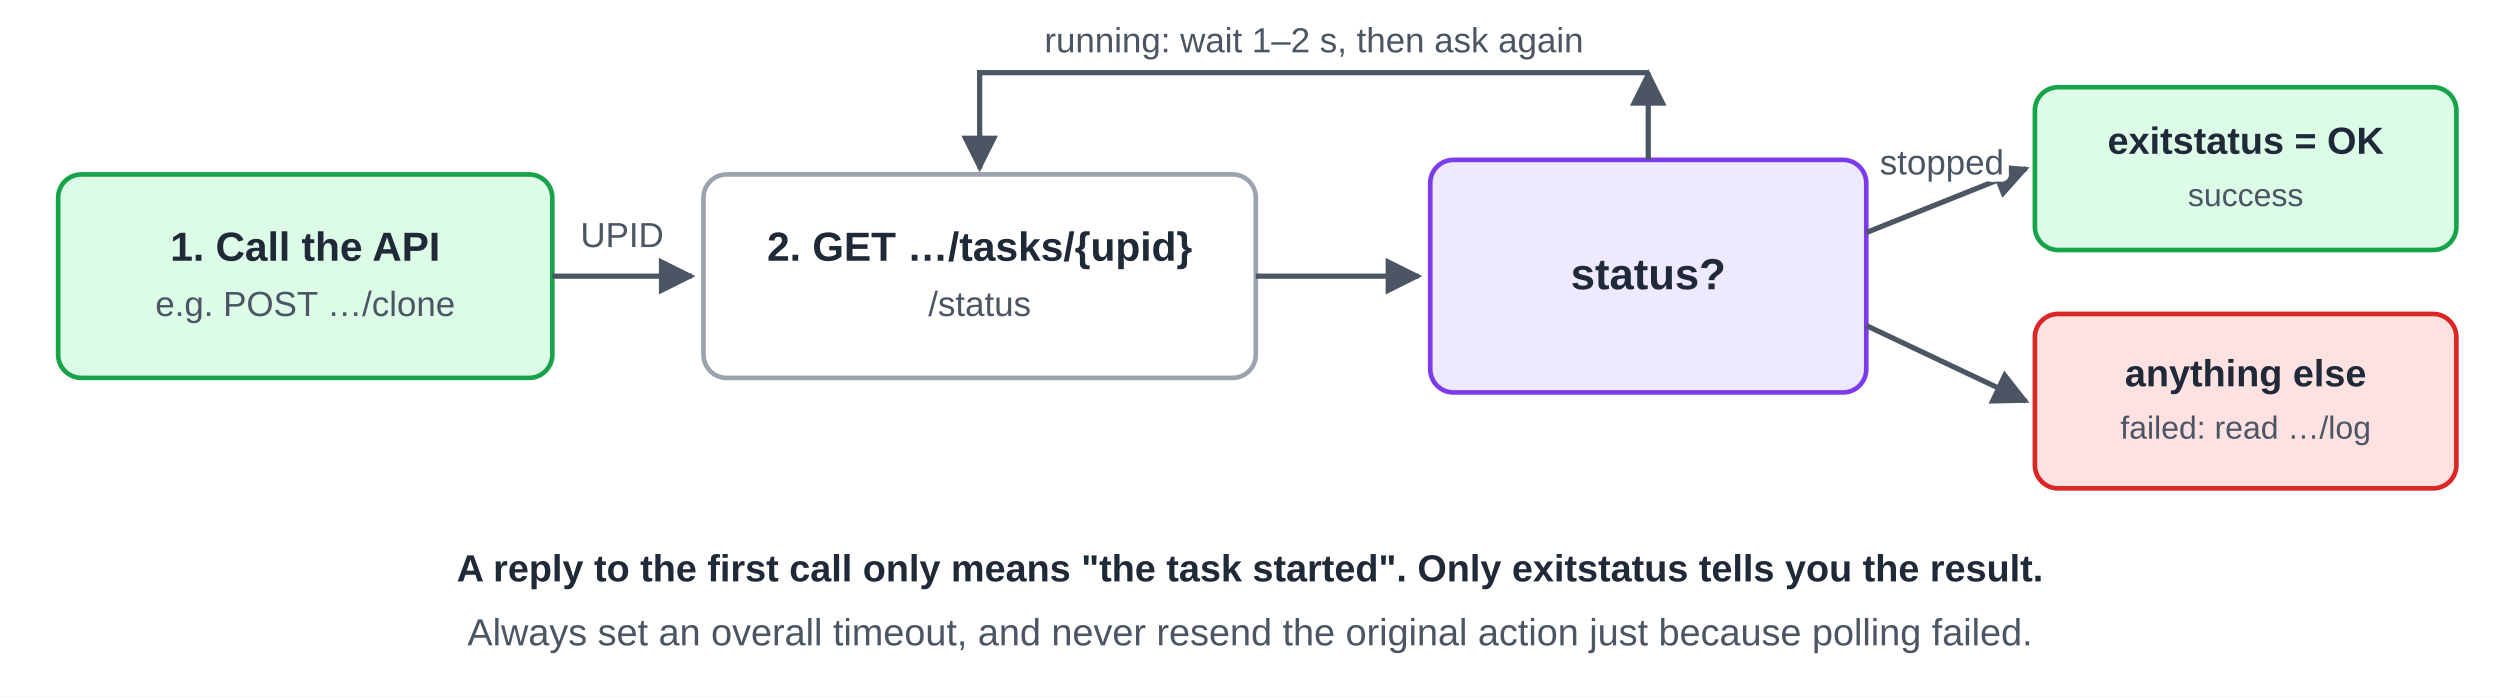
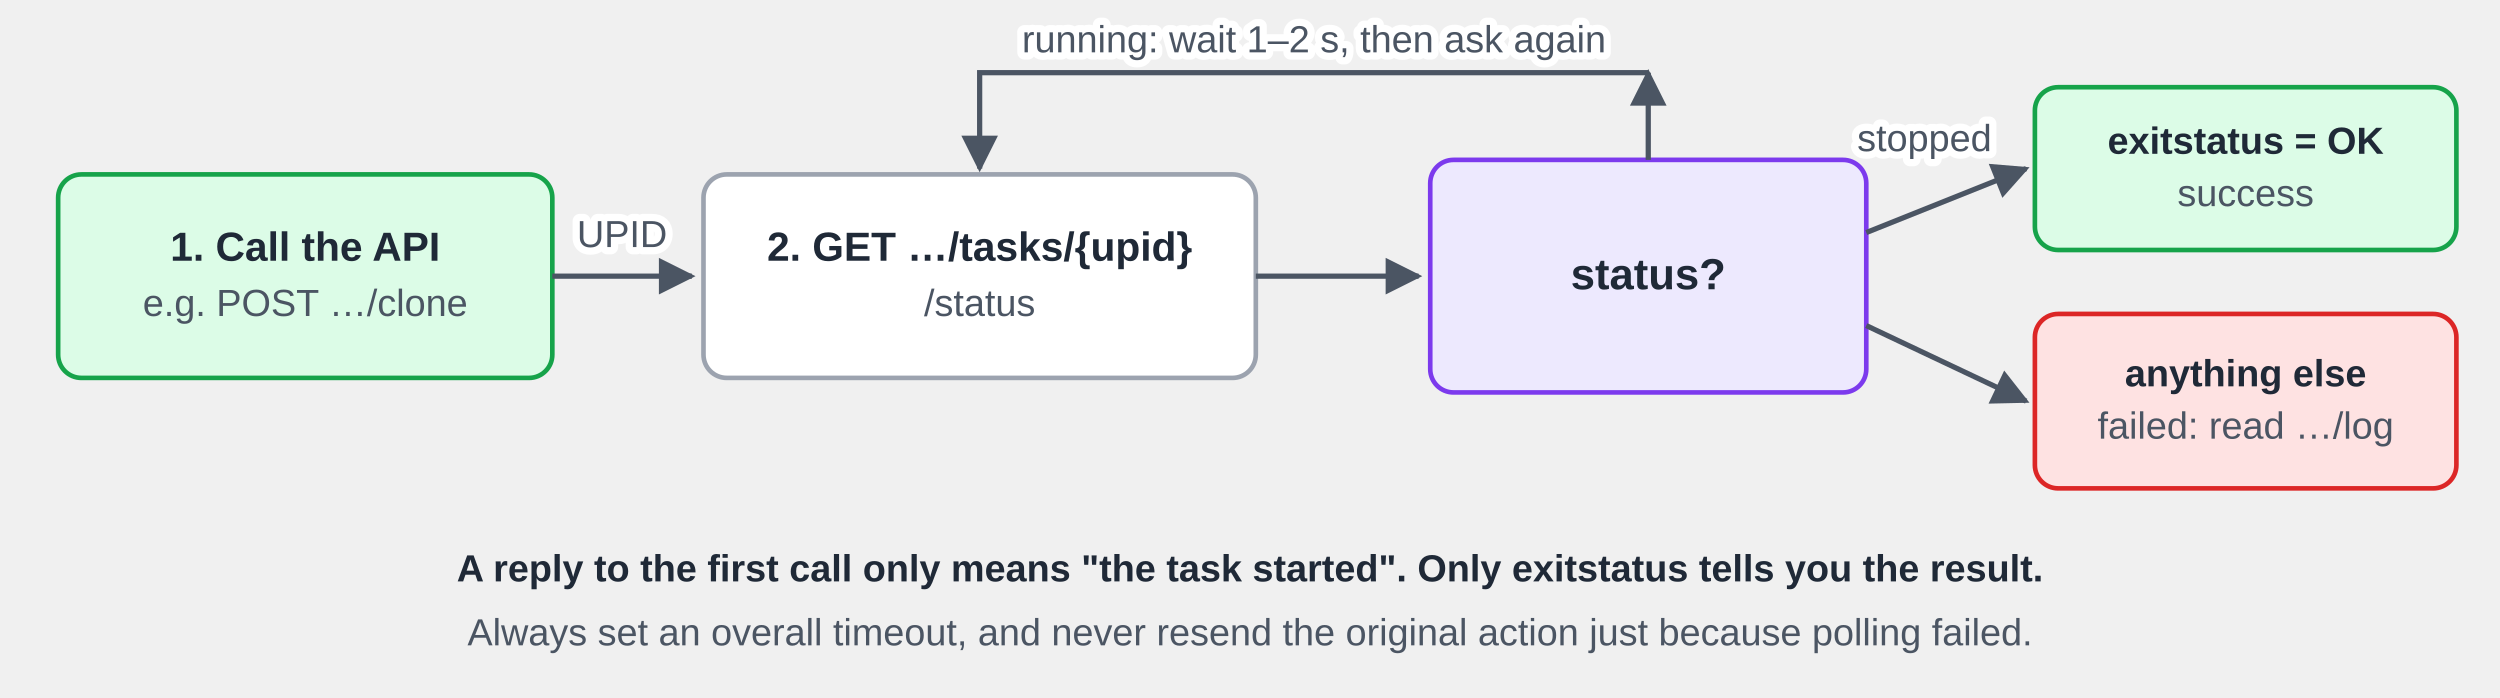
<svg xmlns="http://www.w3.org/2000/svg" width="860" height="240" viewBox="0 0 860 240">
+   <style>@media (prefers-color-scheme: dark){[fill="#F3F4F6"]{fill:#262a33}[fill="#DBEAFE"]{fill:#172554}[fill="#EDE9FE"]{fill:#2e1065}[fill="#FFEDD5"]{fill:#431407}[fill="#DCFCE7"]{fill:#052e16}[fill="#E0F2FE"]{fill:#082f49}[fill="#FEF3C7"]{fill:#422006}[fill="#FEE2E2"]{fill:#450a0a}[fill="#FAFAFA"]{fill:#1b1d24}[fill="#F9FAFB"]{fill:#23262f}[stroke="#6B7280"]{stroke:#9ca3af}[stroke="#2563EB"]{stroke:#60a5fa}[stroke="#7C3AED"]{stroke:#a78bfa}[stroke="#EA580C"]{stroke:#fb923c}[stroke="#16A34A"]{stroke:#4ade80}[stroke="#0284C7"]{stroke:#38bdf8}[stroke="#D97706"]{stroke:#fbbf24}[stroke="#DC2626"]{stroke:#f87171}[stroke="#9CA3AF"]{stroke:#6b7280}[stroke="#E5E7EB"]{stroke:#374151}[stroke="#D1D5DB"]{stroke:#4b5563}:not(circle)[fill="#6B7280"]{fill:#9ca3af}:not(circle)[fill="#2563EB"]{fill:#60a5fa}:not(circle)[fill="#7C3AED"]{fill:#a78bfa}:not(circle)[fill="#EA580C"]{fill:#fb923c}:not(circle)[fill="#16A34A"]{fill:#4ade80}:not(circle)[fill="#0284C7"]{fill:#38bdf8}:not(circle)[fill="#D97706"]{fill:#fbbf24}:not(circle)[fill="#DC2626"]{fill:#f87171}text[fill="#1F2937"]{fill:#e5e7eb}[fill="#4B5563"]{fill:#9ca3af}rect[fill="#FFFFFF"]{fill:#23262f}text[stroke="#FFFFFF"]{stroke:#17181c}}</style>
  <defs>
    <marker id="ah" viewBox="0 0 10 10" refX="9" refY="5" markerWidth="7" markerHeight="7" orient="auto">
      <path d="M0,0 L10,5 L0,10 z" fill="#4B5563" />
    </marker>
    <marker id="ahs" viewBox="0 0 10 10" refX="9" refY="5" markerWidth="7" markerHeight="7" orient="auto">
      <path d="M0,0 L10,5 L0,10 z" fill="#4B5563" />
    </marker>
  </defs>
-   <rect width="100%" height="100%" fill="#FFFFFF" />
  <rect x="20" y="60" width="170" height="70" rx="8" fill="#DCFCE7" stroke="#16A34A" stroke-width="1.6" />
-   <text x="105" y="89.7" font-family="Liberation Sans" font-size="14" font-weight="700" text-anchor="middle" fill="#1F2937">1. Call the API</text>
-   <text x="105" y="108.7" font-family="Liberation Sans" font-size="12" font-weight="400" text-anchor="middle" fill="#4B5563">e.g. POST …/clone</text>
+   <text x="105" y="89.7" font-family="Liberation Sans, Arial, Helvetica, sans-serif" font-size="14" font-weight="700" text-anchor="middle" fill="#1F2937">1. Call the API</text>
+   <text x="105" y="108.7" font-family="Liberation Sans, Arial, Helvetica, sans-serif" font-size="13" font-weight="400" text-anchor="middle" fill="#4B5563">e.g. POST …/clone</text>
  <line x1="190" y1="95" x2="238" y2="95" stroke="#4B5563" stroke-width="1.8" marker-end="url(#ah)" />
-   <text x="214" y="85" font-family="Liberation Sans" font-size="12" font-weight="400" text-anchor="middle" fill="#4B5563" stroke="#FFFFFF" stroke-width="5" paint-order="stroke" stroke-linejoin="round">UPID</text>
+   <text x="214" y="85" font-family="Liberation Sans, Arial, Helvetica, sans-serif" font-size="13" font-weight="400" text-anchor="middle" fill="#4B5563" stroke="#FFFFFF" stroke-width="5" paint-order="stroke" stroke-linejoin="round">UPID</text>
  <rect x="242" y="60" width="190" height="70" rx="8" fill="#FFFFFF" stroke="#9CA3AF" stroke-width="1.6" />
-   <text x="337" y="89.7" font-family="Liberation Sans" font-size="14" font-weight="700" text-anchor="middle" fill="#1F2937">2. GET …/tasks/{upid}</text>
-   <text x="337" y="108.7" font-family="Liberation Sans" font-size="12" font-weight="400" text-anchor="middle" fill="#4B5563">/status</text>
+   <text x="337" y="89.7" font-family="Liberation Sans, Arial, Helvetica, sans-serif" font-size="14" font-weight="700" text-anchor="middle" fill="#1F2937">2. GET …/tasks/{upid}</text>
+   <text x="337" y="108.7" font-family="Liberation Sans, Arial, Helvetica, sans-serif" font-size="13" font-weight="400" text-anchor="middle" fill="#4B5563">/status</text>
  <line x1="432" y1="95" x2="488" y2="95" stroke="#4B5563" stroke-width="1.8" marker-end="url(#ah)" />
  <rect x="492" y="55" width="150" height="80" rx="8" fill="#EDE9FE" stroke="#7C3AED" stroke-width="1.6" />
-   <text x="567" y="99.5" font-family="Liberation Sans" font-size="15" font-weight="700" text-anchor="middle" fill="#1F2937">status?</text>
+   <text x="567" y="99.5" font-family="Liberation Sans, Arial, Helvetica, sans-serif" font-size="15" font-weight="700" text-anchor="middle" fill="#1F2937">status?</text>
  <line x1="567" y1="55" x2="567" y2="25" stroke="#4B5563" stroke-width="1.8" marker-end="url(#ah)" />
  <path d="M567,25 L337,25 L337,58" fill="none" stroke="#4B5563" stroke-width="1.8" marker-end="url(#ah)" />
-   <text x="452" y="18" font-family="Liberation Sans" font-size="12" font-weight="400" text-anchor="middle" fill="#4B5563" stroke="#FFFFFF" stroke-width="5" paint-order="stroke" stroke-linejoin="round">running: wait 1–2 s, then ask again</text>
+   <text x="452" y="18" font-family="Liberation Sans, Arial, Helvetica, sans-serif" font-size="13" font-weight="400" text-anchor="middle" fill="#4B5563" stroke="#FFFFFF" stroke-width="5" paint-order="stroke" stroke-linejoin="round">running: wait 1–2 s, then ask again</text>
  <rect x="700" y="30" width="145" height="56" rx="8" fill="#DCFCE7" stroke="#16A34A" stroke-width="1.6" />
-   <text x="772.5" y="52.9" font-family="Liberation Sans" font-size="13" font-weight="700" text-anchor="middle" fill="#1F2937">exitstatus = OK</text>
-   <text x="772.5" y="70.9" font-family="Liberation Sans" font-size="11" font-weight="400" text-anchor="middle" fill="#4B5563">success</text>
+   <text x="772.5" y="52.9" font-family="Liberation Sans, Arial, Helvetica, sans-serif" font-size="13" font-weight="700" text-anchor="middle" fill="#1F2937">exitstatus = OK</text>
+   <text x="772.5" y="70.9" font-family="Liberation Sans, Arial, Helvetica, sans-serif" font-size="13" font-weight="400" text-anchor="middle" fill="#4B5563">success</text>
  <rect x="700" y="108" width="145" height="60" rx="8" fill="#FEE2E2" stroke="#DC2626" stroke-width="1.6" />
-   <text x="772.5" y="132.9" font-family="Liberation Sans" font-size="13" font-weight="700" text-anchor="middle" fill="#1F2937">anything else</text>
-   <text x="772.5" y="150.9" font-family="Liberation Sans" font-size="11" font-weight="400" text-anchor="middle" fill="#4B5563">failed: read …/log</text>
+   <text x="772.5" y="132.9" font-family="Liberation Sans, Arial, Helvetica, sans-serif" font-size="13" font-weight="700" text-anchor="middle" fill="#1F2937">anything else</text>
+   <text x="772.5" y="150.9" font-family="Liberation Sans, Arial, Helvetica, sans-serif" font-size="13" font-weight="400" text-anchor="middle" fill="#4B5563">failed: read …/log</text>
  <line x1="642" y1="80" x2="697" y2="58" stroke="#4B5563" stroke-width="1.8" marker-end="url(#ah)" />
-   <text x="668" y="60" font-family="Liberation Sans" font-size="12" font-weight="400" text-anchor="middle" fill="#4B5563" stroke="#FFFFFF" stroke-width="5" paint-order="stroke" stroke-linejoin="round">stopped</text>
+   <text x="662" y="52" font-family="Liberation Sans, Arial, Helvetica, sans-serif" font-size="13" font-weight="400" text-anchor="middle" fill="#4B5563" stroke="#FFFFFF" stroke-width="5" paint-order="stroke" stroke-linejoin="round">stopped</text>
  <line x1="642" y1="112" x2="697" y2="138" stroke="#4B5563" stroke-width="1.8" marker-end="url(#ah)" />
-   <text x="430" y="200" font-family="Liberation Sans" font-size="13" font-weight="700" text-anchor="middle" fill="#1F2937">A reply to the first call only means "the task started". Only exitstatus tells you the result.</text>
-   <text x="430" y="222" font-family="Liberation Sans" font-size="13" font-weight="400" text-anchor="middle" fill="#4B5563">Always set an overall timeout, and never resend the original action just because polling failed.</text>
+   <text x="430" y="200" font-family="Liberation Sans, Arial, Helvetica, sans-serif" font-size="13" font-weight="700" text-anchor="middle" fill="#1F2937">A reply to the first call only means "the task started". Only exitstatus tells you the result.</text>
+   <text x="430" y="222" font-family="Liberation Sans, Arial, Helvetica, sans-serif" font-size="13" font-weight="400" text-anchor="middle" fill="#4B5563">Always set an overall timeout, and never resend the original action just because polling failed.</text>
</svg>
